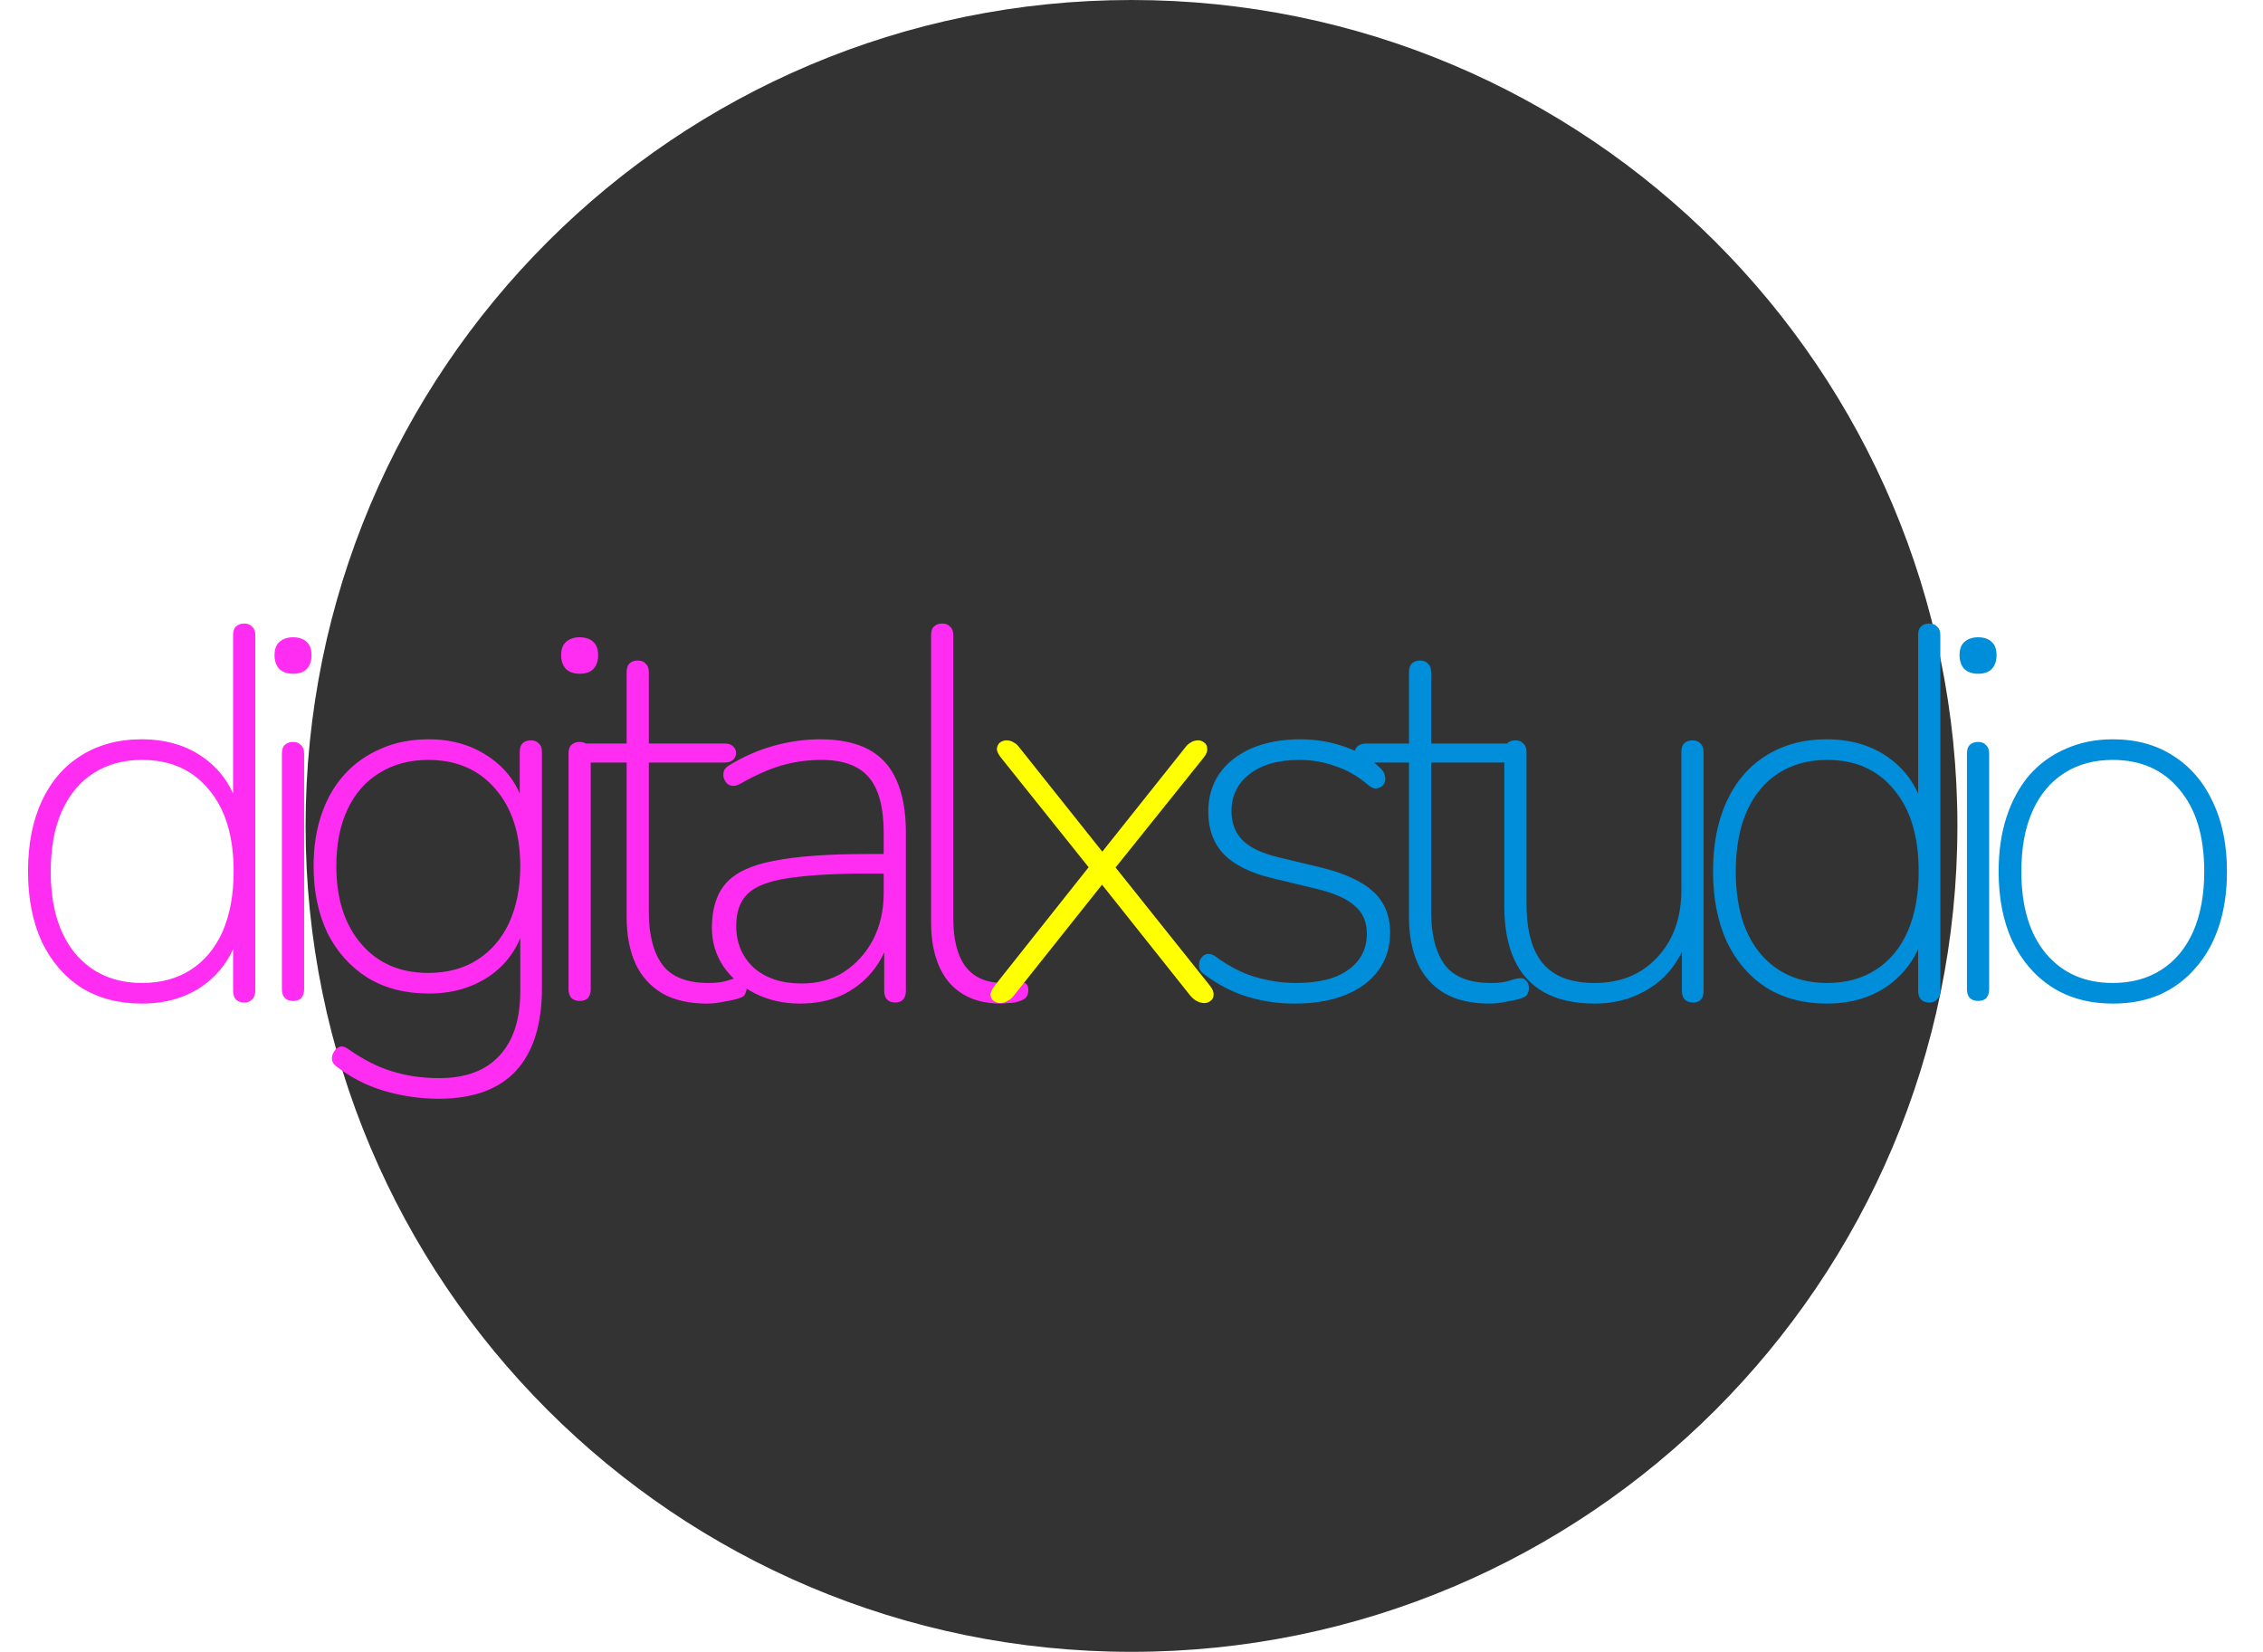
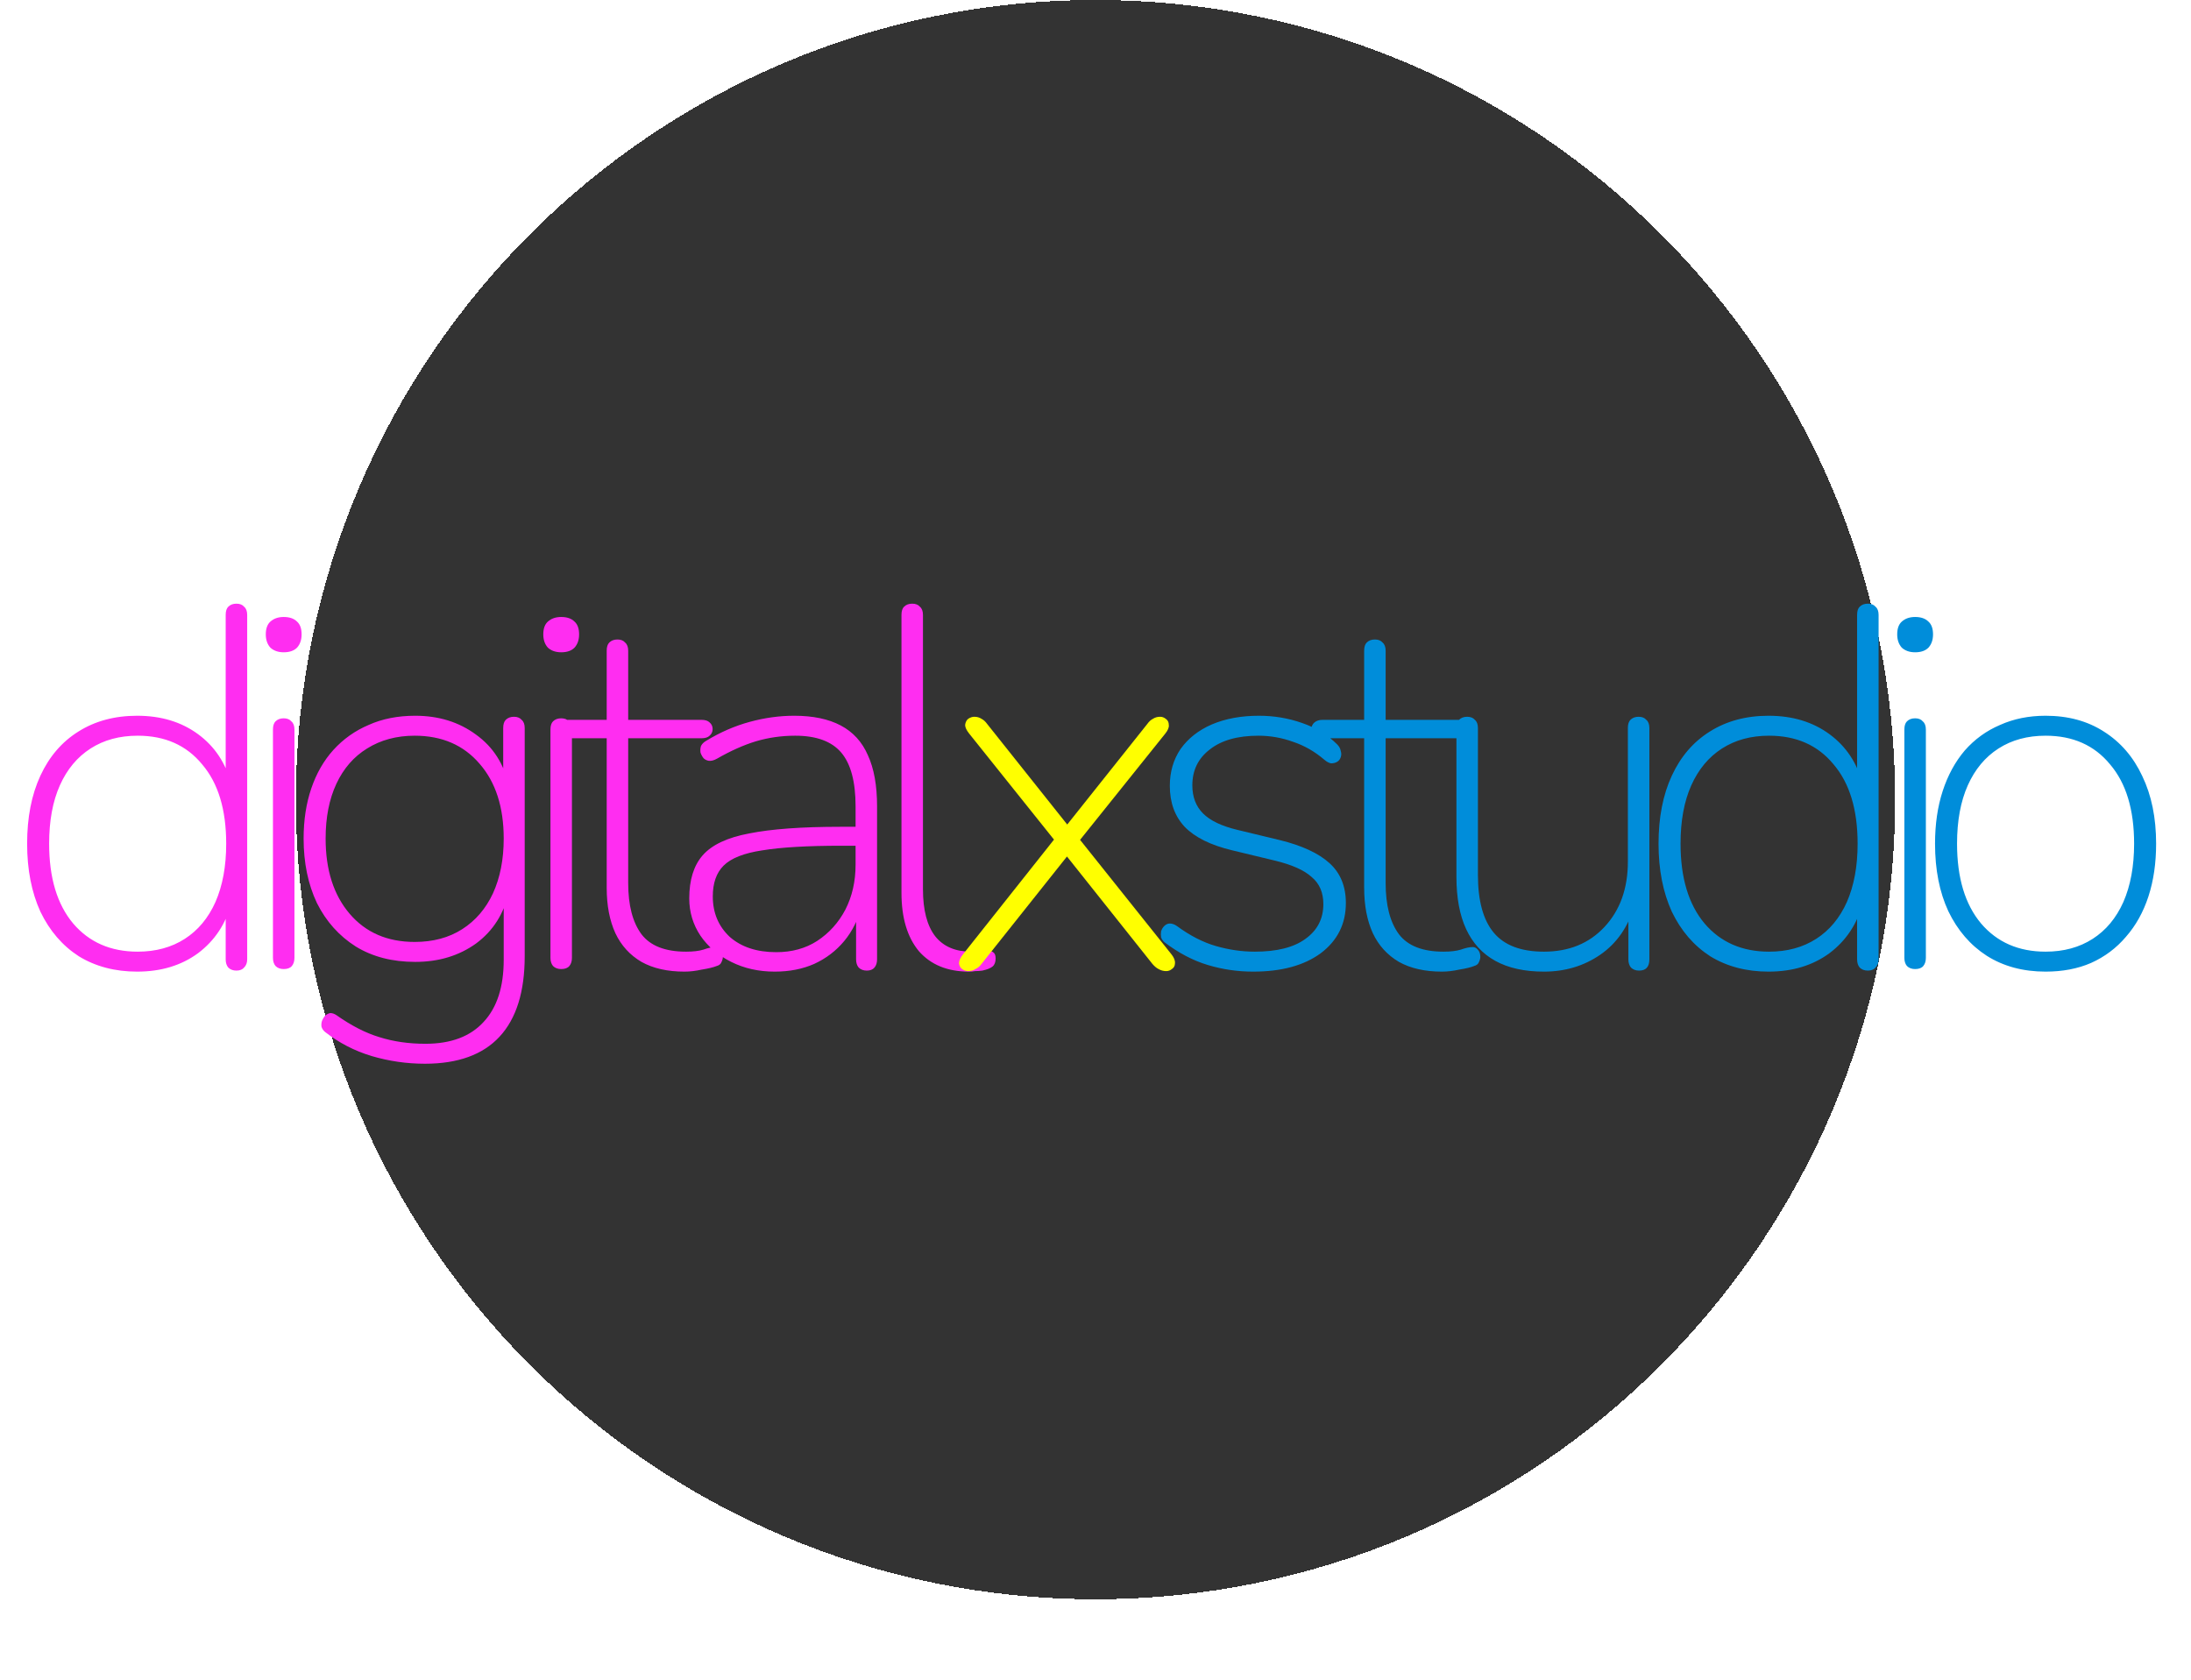
- <svg xmlns="http://www.w3.org/2000/svg" width="274" height="200" viewBox="0 0 274 200" fill="none">
-   <circle cx="137" cy="100" r="100" fill="black" fill-opacity="0.8" />
+ <svg xmlns="http://www.w3.org/2000/svg" width="274" height="210" viewBox="0 0 274 210" fill="none">
+   <g filter="url(#filter0_d_79_12)">
+     <circle cx="137" cy="100" r="100" fill="black" fill-opacity="0.8" shape-rendering="crispEdges" />
+   </g>
  <path d="M17.152 121.512C14.379 121.512 11.947 120.872 9.856 119.592C7.808 118.269 6.208 116.413 5.056 114.024C3.947 111.592 3.392 108.755 3.392 105.512C3.392 102.227 3.947 99.389 5.056 97C6.165 94.611 7.744 92.776 9.792 91.496C11.883 90.173 14.336 89.512 17.152 89.512C20.139 89.512 22.677 90.28 24.768 91.816C26.859 93.352 28.245 95.443 28.928 98.088H28.224V76.904C28.224 76.435 28.331 76.093 28.544 75.88C28.8 75.624 29.141 75.496 29.568 75.496C29.995 75.496 30.315 75.624 30.528 75.88C30.784 76.093 30.912 76.435 30.912 76.904V119.976C30.912 120.403 30.784 120.744 30.528 121C30.315 121.256 29.995 121.384 29.568 121.384C29.141 121.384 28.8 121.256 28.544 121C28.331 120.744 28.224 120.403 28.224 119.976V112.936H28.928C28.245 115.539 26.859 117.629 24.768 119.208C22.677 120.744 20.139 121.512 17.152 121.512ZM17.216 119.016C19.477 119.016 21.44 118.483 23.104 117.416C24.768 116.349 26.048 114.813 26.944 112.808C27.84 110.76 28.288 108.328 28.288 105.512C28.288 101.245 27.285 97.939 25.28 95.592C23.317 93.203 20.629 92.008 17.216 92.008C14.955 92.008 12.992 92.541 11.328 93.608C9.664 94.675 8.384 96.211 7.488 98.216C6.592 100.221 6.144 102.653 6.144 105.512C6.144 109.779 7.147 113.107 9.152 115.496C11.157 117.843 13.845 119.016 17.216 119.016ZM35.479 121.192C35.052 121.192 34.711 121.064 34.455 120.808C34.242 120.552 34.135 120.211 34.135 119.784V91.24C34.135 90.771 34.242 90.429 34.455 90.216C34.711 89.96 35.052 89.832 35.479 89.832C35.906 89.832 36.226 89.96 36.439 90.216C36.695 90.429 36.823 90.771 36.823 91.24V119.784C36.823 120.211 36.716 120.552 36.503 120.808C36.29 121.064 35.948 121.192 35.479 121.192ZM35.479 81.576C34.796 81.576 34.242 81.384 33.815 81C33.431 80.573 33.239 80.019 33.239 79.336C33.239 78.611 33.431 78.077 33.815 77.736C34.242 77.352 34.796 77.16 35.479 77.16C36.204 77.16 36.759 77.352 37.143 77.736C37.527 78.077 37.719 78.611 37.719 79.336C37.719 80.019 37.527 80.573 37.143 81C36.759 81.384 36.204 81.576 35.479 81.576ZM53.138 133.032C50.876 133.032 48.657 132.712 46.481 132.072C44.348 131.432 42.407 130.429 40.657 129.064C40.444 128.893 40.295 128.68 40.209 128.424C40.167 128.168 40.188 127.912 40.273 127.656C40.359 127.443 40.487 127.229 40.657 127.016C40.871 126.845 41.084 126.739 41.297 126.696C41.553 126.696 41.809 126.781 42.066 126.952C43.943 128.275 45.735 129.192 47.441 129.704C49.191 130.259 51.111 130.536 53.202 130.536C56.401 130.536 58.834 129.619 60.498 127.784C62.161 125.992 62.993 123.411 62.993 120.04V111.528H63.633C63.036 114.259 61.671 116.413 59.538 117.992C57.404 119.528 54.865 120.296 51.922 120.296C49.063 120.296 46.588 119.656 44.498 118.376C42.407 117.053 40.785 115.24 39.633 112.936C38.524 110.589 37.969 107.901 37.969 104.872C37.969 102.568 38.289 100.477 38.929 98.6C39.569 96.723 40.487 95.123 41.681 93.8C42.919 92.435 44.391 91.389 46.097 90.664C47.804 89.896 49.745 89.512 51.922 89.512C54.865 89.512 57.404 90.301 59.538 91.88C61.671 93.416 63.036 95.549 63.633 98.28H62.929V91.048C62.929 90.579 63.036 90.237 63.249 90.024C63.505 89.768 63.847 89.64 64.273 89.64C64.7 89.64 65.02 89.768 65.234 90.024C65.49 90.237 65.618 90.579 65.618 91.048V119.592C65.618 124.029 64.572 127.379 62.481 129.64C60.391 131.901 57.276 133.032 53.138 133.032ZM51.858 117.8C54.161 117.8 56.145 117.267 57.809 116.2C59.474 115.133 60.754 113.64 61.65 111.72C62.545 109.757 62.993 107.475 62.993 104.872C62.993 100.947 61.991 97.832 59.986 95.528C57.98 93.181 55.271 92.008 51.858 92.008C49.596 92.008 47.612 92.541 45.906 93.608C44.242 94.632 42.962 96.104 42.066 98.024C41.169 99.944 40.721 102.227 40.721 104.872C40.721 108.797 41.724 111.933 43.73 114.28C45.735 116.627 48.444 117.8 51.858 117.8ZM70.181 121.192C69.755 121.192 69.413 121.064 69.157 120.808C68.944 120.552 68.838 120.211 68.838 119.784V91.24C68.838 90.771 68.944 90.429 69.157 90.216C69.413 89.96 69.755 89.832 70.181 89.832C70.608 89.832 70.928 89.96 71.141 90.216C71.397 90.429 71.525 90.771 71.525 91.24V119.784C71.525 120.211 71.419 120.552 71.206 120.808C70.992 121.064 70.651 121.192 70.181 121.192ZM70.181 81.576C69.499 81.576 68.944 81.384 68.517 81C68.133 80.573 67.942 80.019 67.942 79.336C67.942 78.611 68.133 78.077 68.517 77.736C68.944 77.352 69.499 77.16 70.181 77.16C70.907 77.16 71.462 77.352 71.846 77.736C72.23 78.077 72.421 78.611 72.421 79.336C72.421 80.019 72.23 80.573 71.846 81C71.462 81.384 70.907 81.576 70.181 81.576ZM85.6 121.512C83.467 121.512 81.675 121.107 80.224 120.296C78.773 119.443 77.685 118.248 76.96 116.712C76.235 115.133 75.872 113.235 75.872 111.016V92.328H70.688C70.261 92.328 69.92 92.221 69.664 92.008C69.408 91.795 69.28 91.517 69.28 91.176C69.28 90.835 69.408 90.557 69.664 90.344C69.92 90.131 70.261 90.024 70.688 90.024H75.872V81.384C75.872 80.915 75.979 80.573 76.192 80.36C76.448 80.104 76.789 79.976 77.216 79.976C77.643 79.976 77.963 80.104 78.176 80.36C78.432 80.573 78.56 80.915 78.56 81.384V90.024H87.712C88.181 90.024 88.523 90.131 88.736 90.344C88.992 90.557 89.12 90.835 89.12 91.176C89.12 91.517 88.992 91.795 88.736 92.008C88.523 92.221 88.181 92.328 87.712 92.328H78.56V110.44C78.56 113.213 79.115 115.347 80.224 116.84C81.333 118.291 83.189 119.016 85.792 119.016C86.688 119.016 87.413 118.931 87.968 118.76C88.565 118.547 89.056 118.44 89.44 118.44C89.696 118.44 89.909 118.547 90.08 118.76C90.293 118.973 90.4 119.272 90.4 119.656C90.4 119.869 90.336 120.104 90.208 120.36C90.123 120.573 89.931 120.723 89.632 120.808C89.205 120.979 88.587 121.128 87.776 121.256C87.008 121.427 86.283 121.512 85.6 121.512ZM96.884 121.512C94.879 121.512 93.065 121.107 91.444 120.296C89.823 119.485 88.543 118.397 87.604 117.032C86.665 115.624 86.196 114.067 86.196 112.36C86.196 110.056 86.751 108.264 87.86 106.984C89.012 105.661 90.953 104.744 93.684 104.232C96.457 103.677 100.255 103.4 105.076 103.4H107.7V105.768H105.204C100.98 105.768 97.695 105.96 95.348 106.344C93.044 106.685 91.423 107.325 90.484 108.264C89.588 109.16 89.14 110.44 89.14 112.104C89.14 114.152 89.844 115.837 91.252 117.16C92.703 118.44 94.644 119.08 97.076 119.08C99.039 119.08 100.745 118.611 102.196 117.672C103.689 116.691 104.863 115.389 105.716 113.768C106.569 112.104 106.996 110.227 106.996 108.136V100.84C106.996 97.768 106.399 95.528 105.204 94.12C104.009 92.712 102.089 92.008 99.444 92.008C97.737 92.008 96.095 92.243 94.516 92.712C92.98 93.181 91.359 93.907 89.652 94.888C89.268 95.101 88.927 95.187 88.628 95.144C88.372 95.101 88.159 94.995 87.988 94.824C87.817 94.611 87.689 94.376 87.604 94.12C87.561 93.821 87.583 93.544 87.668 93.288C87.796 93.032 88.009 92.819 88.308 92.648C90.057 91.581 91.871 90.792 93.748 90.28C95.625 89.768 97.481 89.512 99.316 89.512C101.663 89.512 103.604 89.917 105.14 90.728C106.676 91.539 107.807 92.776 108.532 94.44C109.3 96.104 109.684 98.237 109.684 100.84V119.976C109.684 120.403 109.577 120.744 109.364 121C109.151 121.256 108.831 121.384 108.404 121.384C107.977 121.384 107.636 121.256 107.38 121C107.167 120.744 107.06 120.403 107.06 119.976V113.256H107.764C107.337 114.963 106.612 116.435 105.588 117.672C104.564 118.909 103.305 119.869 101.812 120.552C100.361 121.192 98.719 121.512 96.884 121.512ZM121.183 121.512C118.495 121.512 116.404 120.659 114.911 118.952C113.46 117.203 112.735 114.771 112.735 111.656V76.904C112.735 76.435 112.842 76.093 113.055 75.88C113.311 75.624 113.652 75.496 114.079 75.496C114.506 75.496 114.826 75.624 115.039 75.88C115.295 76.093 115.423 76.435 115.423 76.904V111.208C115.423 113.811 115.935 115.773 116.959 117.096C117.983 118.376 119.476 119.016 121.439 119.016C121.866 119.016 122.228 118.995 122.527 118.952C122.826 118.909 123.124 118.888 123.423 118.888C123.764 118.888 124.02 118.952 124.191 119.08C124.404 119.208 124.511 119.464 124.511 119.848C124.511 120.317 124.383 120.659 124.127 120.872C123.871 121.085 123.444 121.256 122.847 121.384C122.548 121.427 122.25 121.448 121.951 121.448C121.695 121.491 121.439 121.512 121.183 121.512Z" fill="#FF2DF1" />
  <path d="M121.08 121.448C120.824 121.448 120.568 121.363 120.312 121.192C120.099 121.021 119.971 120.787 119.928 120.488C119.928 120.147 120.099 119.763 120.44 119.336L132.472 104.168V105.832L121.208 91.752C120.867 91.325 120.696 90.963 120.696 90.664C120.739 90.323 120.867 90.067 121.08 89.896C121.336 89.725 121.592 89.64 121.848 89.64C122.189 89.64 122.488 89.725 122.744 89.896C123 90.024 123.235 90.237 123.448 90.536L133.944 103.72H132.984L143.48 90.536C143.693 90.237 143.928 90.024 144.184 89.896C144.44 89.725 144.739 89.64 145.08 89.64C145.336 89.64 145.571 89.725 145.784 89.896C146.04 90.067 146.168 90.323 146.168 90.664C146.211 90.963 146.061 91.325 145.72 91.752L134.584 105.64V104.424L146.488 119.336C146.829 119.763 146.979 120.147 146.936 120.488C146.936 120.787 146.808 121.021 146.552 121.192C146.339 121.363 146.104 121.448 145.848 121.448C145.507 121.448 145.187 121.363 144.888 121.192C144.632 121.064 144.376 120.851 144.12 120.552L132.92 106.472H133.944L122.744 120.552C122.531 120.851 122.275 121.064 121.976 121.192C121.72 121.363 121.421 121.448 121.08 121.448Z" fill="#FFFF00" />
  <path d="M156.726 121.512C154.764 121.512 152.865 121.235 151.03 120.68C149.196 120.125 147.404 119.187 145.654 117.864C145.441 117.693 145.292 117.48 145.206 117.224C145.164 116.968 145.164 116.712 145.206 116.456C145.292 116.2 145.42 115.987 145.59 115.816C145.804 115.603 146.038 115.496 146.294 115.496C146.593 115.496 146.892 115.603 147.19 115.816C148.812 117.011 150.433 117.843 152.054 118.312C153.676 118.781 155.297 119.016 156.918 119.016C159.692 119.016 161.804 118.483 163.254 117.416C164.748 116.349 165.494 114.899 165.494 113.064C165.494 111.613 165.004 110.483 164.022 109.672C163.084 108.819 161.548 108.136 159.414 107.624L154.102 106.344C151.414 105.704 149.43 104.723 148.15 103.4C146.913 102.077 146.294 100.371 146.294 98.28C146.294 96.531 146.742 94.995 147.638 93.672C148.577 92.349 149.878 91.325 151.542 90.6C153.249 89.875 155.212 89.512 157.43 89.512C159.308 89.512 161.1 89.811 162.806 90.408C164.556 91.005 166.028 91.901 167.222 93.096C167.478 93.352 167.628 93.629 167.67 93.928C167.756 94.184 167.756 94.44 167.67 94.696C167.585 94.952 167.436 95.144 167.222 95.272C167.009 95.4 166.753 95.464 166.454 95.464C166.198 95.421 165.921 95.272 165.622 95.016C164.428 93.992 163.126 93.245 161.718 92.776C160.31 92.264 158.86 92.008 157.366 92.008C154.764 92.008 152.737 92.584 151.286 93.736C149.836 94.845 149.11 96.339 149.11 98.216C149.11 99.667 149.558 100.84 150.454 101.736C151.35 102.632 152.78 103.315 154.742 103.784L160.054 105.064C162.828 105.747 164.897 106.707 166.262 107.944C167.628 109.181 168.31 110.845 168.31 112.936C168.31 115.539 167.265 117.629 165.174 119.208C163.084 120.744 160.268 121.512 156.726 121.512ZM180.325 121.512C178.192 121.512 176.4 121.107 174.949 120.296C173.498 119.443 172.41 118.248 171.685 116.712C170.96 115.133 170.597 113.235 170.597 111.016V92.328H165.413C164.986 92.328 164.645 92.221 164.389 92.008C164.133 91.795 164.005 91.517 164.005 91.176C164.005 90.835 164.133 90.557 164.389 90.344C164.645 90.131 164.986 90.024 165.413 90.024H170.597V81.384C170.597 80.915 170.704 80.573 170.917 80.36C171.173 80.104 171.514 79.976 171.941 79.976C172.368 79.976 172.688 80.104 172.901 80.36C173.157 80.573 173.285 80.915 173.285 81.384V90.024H182.437C182.906 90.024 183.248 90.131 183.461 90.344C183.717 90.557 183.845 90.835 183.845 91.176C183.845 91.517 183.717 91.795 183.461 92.008C183.248 92.221 182.906 92.328 182.437 92.328H173.285V110.44C173.285 113.213 173.84 115.347 174.949 116.84C176.058 118.291 177.914 119.016 180.517 119.016C181.413 119.016 182.138 118.931 182.693 118.76C183.29 118.547 183.781 118.44 184.165 118.44C184.421 118.44 184.634 118.547 184.805 118.76C185.018 118.973 185.125 119.272 185.125 119.656C185.125 119.869 185.061 120.104 184.933 120.36C184.848 120.573 184.656 120.723 184.357 120.808C183.93 120.979 183.312 121.128 182.501 121.256C181.733 121.427 181.008 121.512 180.325 121.512ZM193.081 121.512C190.649 121.512 188.622 121.064 187.001 120.168C185.38 119.272 184.164 117.949 183.353 116.2C182.542 114.451 182.137 112.275 182.137 109.672V91.048C182.137 90.579 182.244 90.237 182.457 90.024C182.713 89.768 183.054 89.64 183.481 89.64C183.908 89.64 184.228 89.768 184.441 90.024C184.697 90.237 184.825 90.579 184.825 91.048V109.416C184.825 112.659 185.486 115.069 186.809 116.648C188.132 118.227 190.222 119.016 193.081 119.016C196.196 119.016 198.713 117.992 200.633 115.944C202.596 113.853 203.577 111.123 203.577 107.752V91.048C203.577 90.579 203.684 90.237 203.897 90.024C204.153 89.768 204.494 89.64 204.921 89.64C205.348 89.64 205.668 89.768 205.881 90.024C206.137 90.237 206.265 90.579 206.265 91.048V119.976C206.265 120.915 205.838 121.384 204.985 121.384C204.558 121.384 204.217 121.256 203.961 121C203.748 120.744 203.641 120.403 203.641 119.976V113.256H204.409C203.598 115.944 202.169 117.992 200.121 119.4C198.073 120.808 195.726 121.512 193.081 121.512ZM221.172 121.512C218.399 121.512 215.967 120.872 213.876 119.592C211.828 118.269 210.228 116.413 209.076 114.024C207.967 111.592 207.412 108.755 207.412 105.512C207.412 102.227 207.967 99.389 209.076 97C210.185 94.611 211.764 92.776 213.812 91.496C215.903 90.173 218.356 89.512 221.172 89.512C224.159 89.512 226.697 90.28 228.788 91.816C230.879 93.352 232.265 95.443 232.948 98.088H232.244V76.904C232.244 76.435 232.351 76.093 232.564 75.88C232.82 75.624 233.161 75.496 233.588 75.496C234.015 75.496 234.335 75.624 234.548 75.88C234.804 76.093 234.932 76.435 234.932 76.904V119.976C234.932 120.403 234.804 120.744 234.548 121C234.335 121.256 234.015 121.384 233.588 121.384C233.161 121.384 232.82 121.256 232.564 121C232.351 120.744 232.244 120.403 232.244 119.976V112.936H232.948C232.265 115.539 230.879 117.629 228.788 119.208C226.697 120.744 224.159 121.512 221.172 121.512ZM221.236 119.016C223.497 119.016 225.46 118.483 227.124 117.416C228.788 116.349 230.068 114.813 230.964 112.808C231.86 110.76 232.308 108.328 232.308 105.512C232.308 101.245 231.305 97.939 229.3 95.592C227.337 93.203 224.649 92.008 221.236 92.008C218.975 92.008 217.012 92.541 215.348 93.608C213.684 94.675 212.404 96.211 211.508 98.216C210.612 100.221 210.164 102.653 210.164 105.512C210.164 109.779 211.167 113.107 213.172 115.496C215.177 117.843 217.865 119.016 221.236 119.016ZM239.499 121.192C239.072 121.192 238.731 121.064 238.475 120.808C238.262 120.552 238.155 120.211 238.155 119.784V91.24C238.155 90.771 238.262 90.429 238.475 90.216C238.731 89.96 239.072 89.832 239.499 89.832C239.926 89.832 240.246 89.96 240.459 90.216C240.715 90.429 240.843 90.771 240.843 91.24V119.784C240.843 120.211 240.736 120.552 240.523 120.808C240.31 121.064 239.968 121.192 239.499 121.192ZM239.499 81.576C238.816 81.576 238.262 81.384 237.835 81C237.451 80.573 237.259 80.019 237.259 79.336C237.259 78.611 237.451 78.077 237.835 77.736C238.262 77.352 238.816 77.16 239.499 77.16C240.224 77.16 240.779 77.352 241.163 77.736C241.547 78.077 241.739 78.611 241.739 79.336C241.739 80.019 241.547 80.573 241.163 81C240.779 81.384 240.224 81.576 239.499 81.576ZM255.814 121.512C252.998 121.512 250.544 120.851 248.454 119.528C246.406 118.205 244.806 116.349 243.654 113.96C242.544 111.571 241.99 108.755 241.99 105.512C241.99 103.08 242.31 100.883 242.95 98.92C243.59 96.957 244.507 95.272 245.702 93.864C246.939 92.456 248.411 91.389 250.118 90.664C251.824 89.896 253.723 89.512 255.814 89.512C258.63 89.512 261.062 90.173 263.11 91.496C265.2 92.819 266.8 94.675 267.91 97.064C269.062 99.453 269.638 102.269 269.638 105.512C269.638 107.944 269.318 110.141 268.678 112.104C268.038 114.067 267.099 115.752 265.862 117.16C264.667 118.568 263.216 119.656 261.51 120.424C259.846 121.149 257.947 121.512 255.814 121.512ZM255.814 119.016C258.075 119.016 260.038 118.483 261.702 117.416C263.366 116.349 264.646 114.813 265.542 112.808C266.438 110.76 266.886 108.328 266.886 105.512C266.886 101.245 265.883 97.939 263.878 95.592C261.915 93.203 259.227 92.008 255.814 92.008C253.552 92.008 251.59 92.541 249.926 93.608C248.262 94.675 246.982 96.211 246.086 98.216C245.19 100.221 244.742 102.653 244.742 105.512C244.742 109.779 245.744 113.107 247.75 115.496C249.755 117.843 252.443 119.016 255.814 119.016Z" fill="#008DDA" />
+   <defs>
+     <filter id="filter0_d_79_12" x="36" y="0" width="208" height="210" filterUnits="userSpaceOnUse" color-interpolation-filters="sRGB">
+       <feFlood flood-opacity="0" result="BackgroundImageFix" />
+       <feColorMatrix in="SourceAlpha" type="matrix" values="0 0 0 0 0 0 0 0 0 0 0 0 0 0 0 0 0 0 127 0" result="hardAlpha" />
+       <feOffset dx="3" dy="6" />
+       <feGaussianBlur stdDeviation="2" />
+       <feComposite in2="hardAlpha" operator="out" />
+       <feColorMatrix type="matrix" values="0 0 0 0 1 0 0 0 0 1 0 0 0 0 1 0 0 0 0.1 0" />
+       <feBlend mode="normal" in2="BackgroundImageFix" result="effect1_dropShadow_79_12" />
+       <feBlend mode="normal" in="SourceGraphic" in2="effect1_dropShadow_79_12" result="shape" />
+     </filter>
+   </defs>
</svg>
